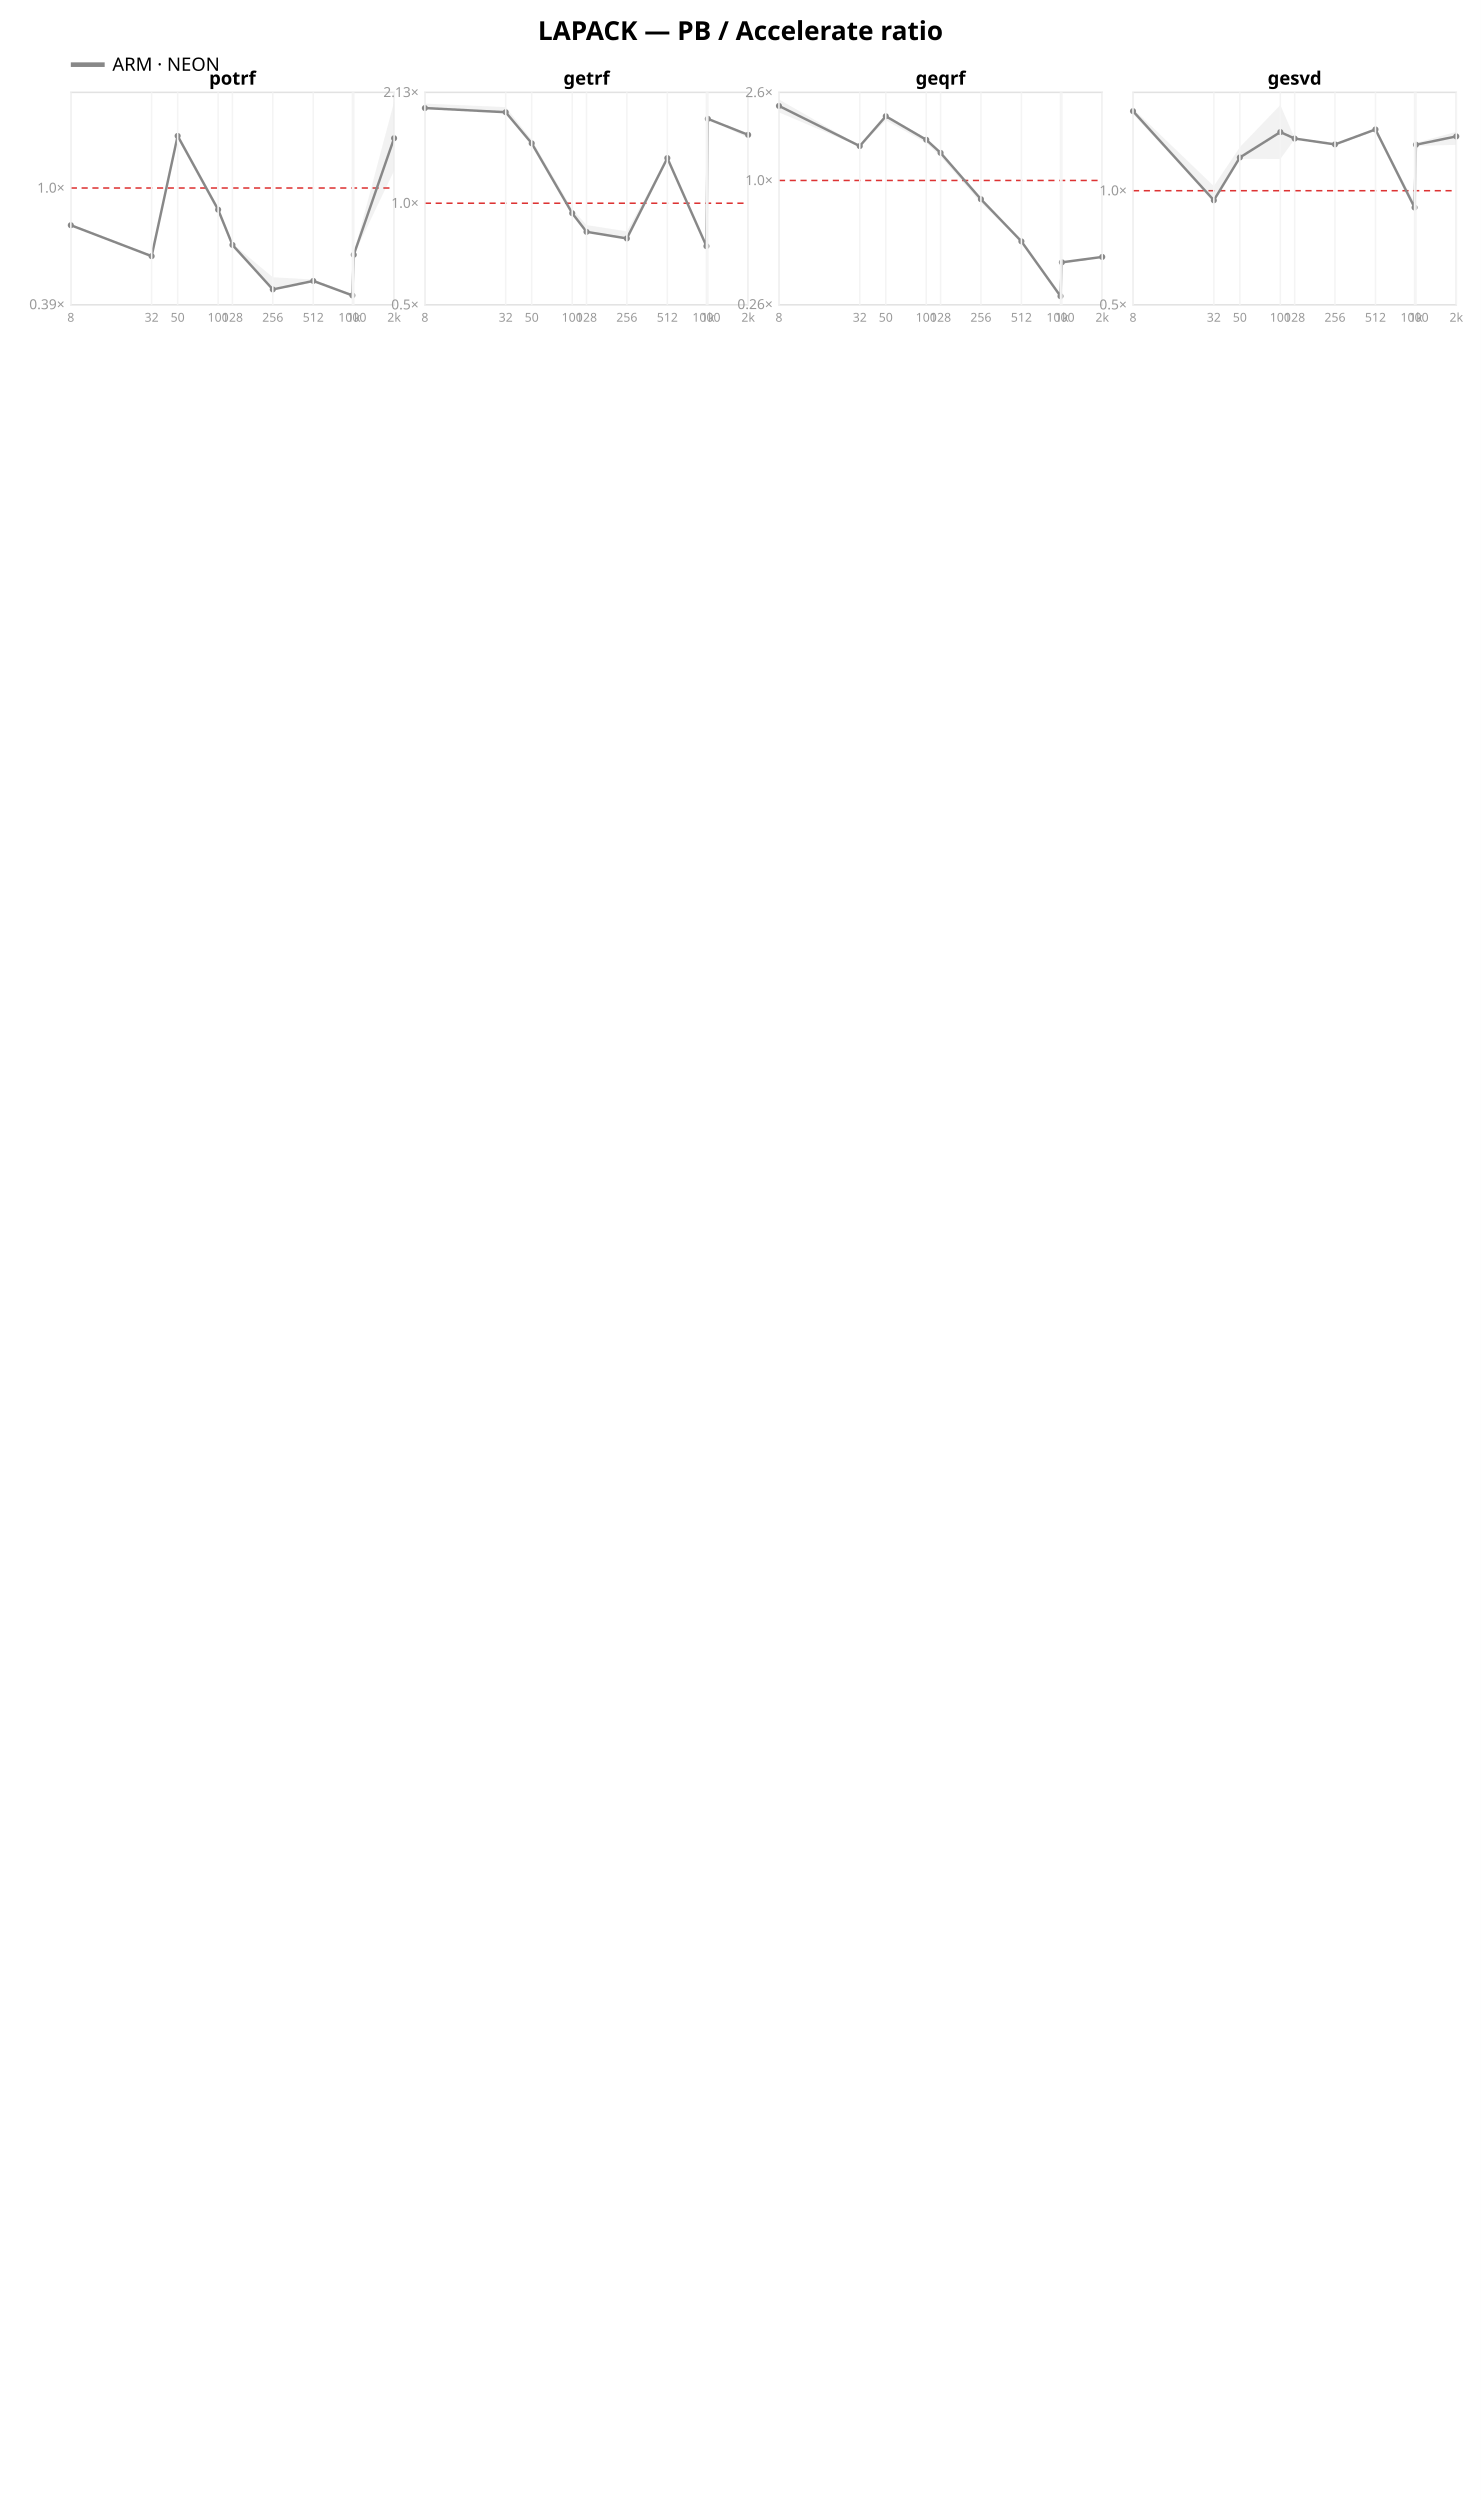
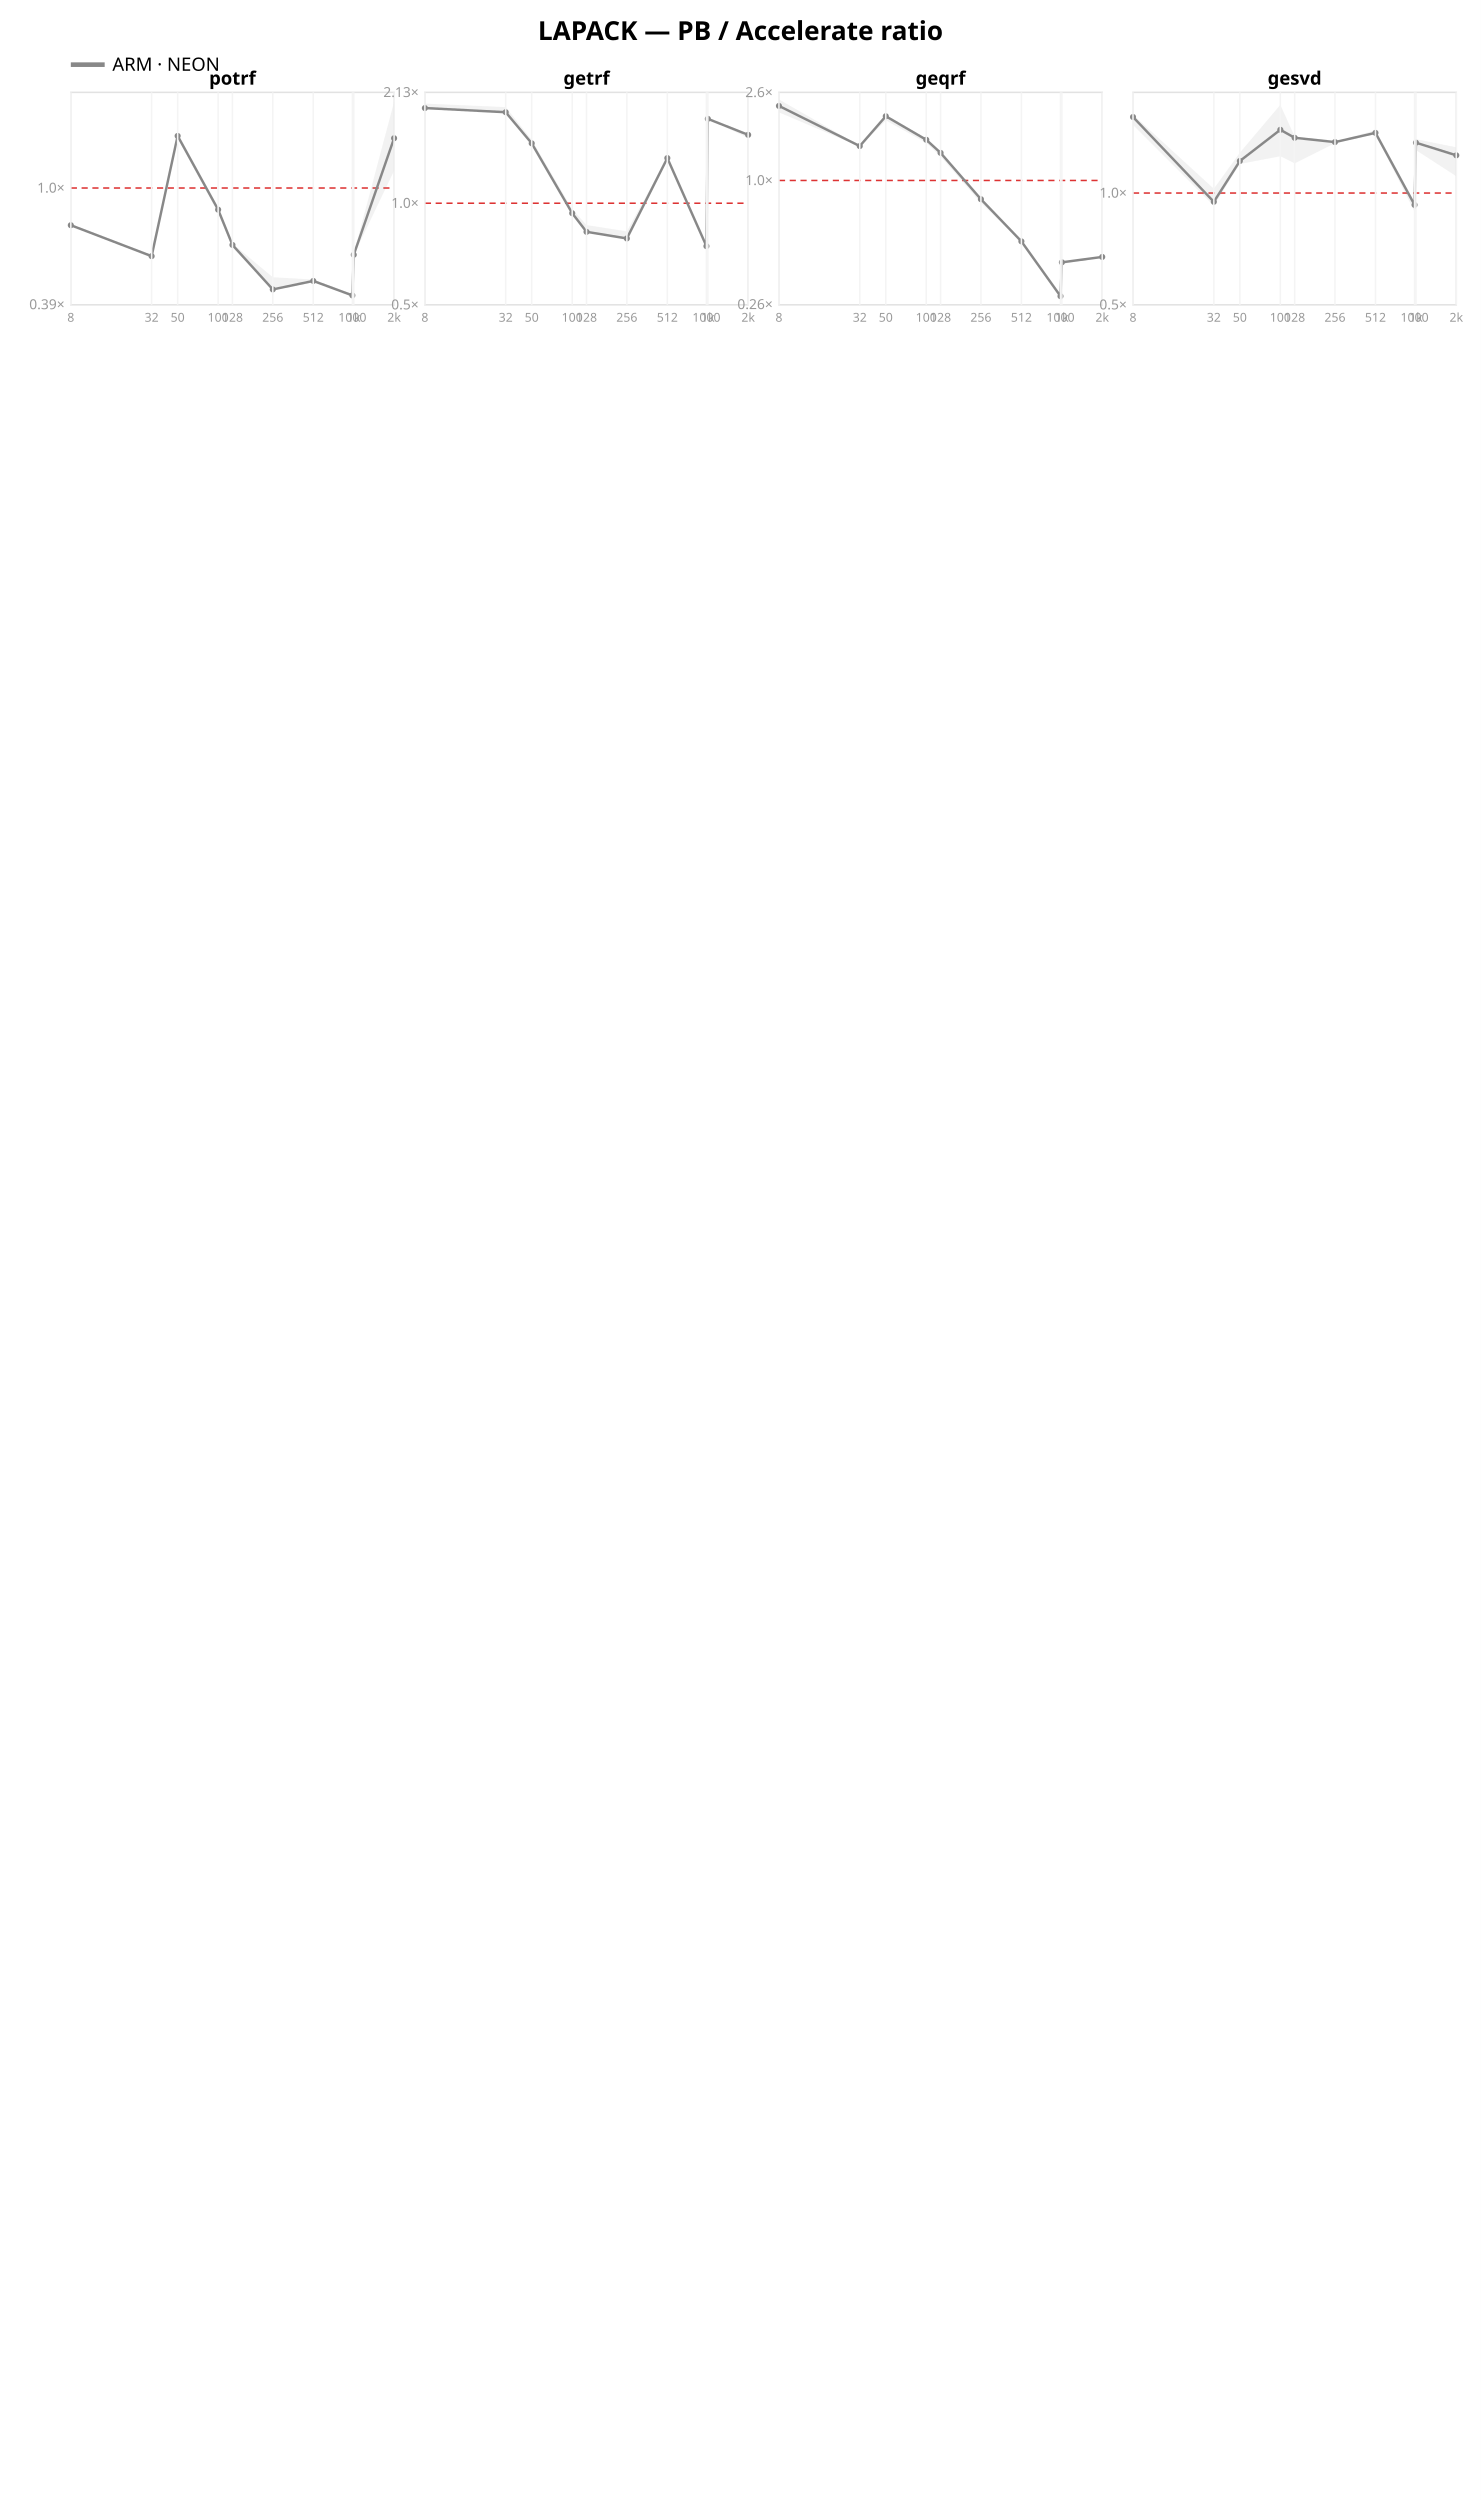
<svg xmlns="http://www.w3.org/2000/svg" width="962" height="1624" font-family="sans-serif">
  <rect width="962" height="1624" fill="white" />
  <text x="481.0" y="26" text-anchor="middle" font-size="17" font-weight="bold">LAPACK — PB / Accelerate ratio</text>
  <line x1="46" y1="42" x2="68" y2="42" stroke="#888888" stroke-width="3" />
  <text x="73" y="46" font-size="12">ARM · NEON</text>
  <rect x="46" y="60" width="210" height="138" fill="none" stroke="#e2e2e2" />
  <line x1="46" y1="122.135" x2="256" y2="122.135" stroke="#d33" stroke-dasharray="4 3" />
  <text x="42" y="200.855" text-anchor="end" font-size="9" fill="#999">0.39×</text>
  <text x="42" y="125.135" text-anchor="end" font-size="9" fill="#999">1.0×</text>
  <polygon points="46.0,145.8 98.5,166.0 115.4,86.5 141.7,134.6 151.0,158.2 177.2,180.1 203.5,181.6 228.9,190.9 229.8,164.8 256.0,66.2 256.0,110.9 229.8,165.7 228.9,192.2 203.5,183.2 177.2,188.4 151.0,160.7 141.7,138.2 115.4,89.9 98.5,167.5 46.0,146.8" fill="#888888" opacity="0.11" />
  <polyline points="46.0,146.3 98.5,166.4 115.4,88.3 141.7,136.2 151.0,159.1 177.2,188.0 203.5,182.5 228.9,191.9 229.8,165.5 256.0,89.8" fill="none" stroke="#888888" stroke-width="1.6" />
  <circle cx="46.0" cy="146.3" r="2" fill="#888888" />
  <circle cx="98.5" cy="166.4" r="2" fill="#888888" />
  <circle cx="115.4" cy="88.3" r="2" fill="#888888" />
  <circle cx="141.7" cy="136.2" r="2" fill="#888888" />
  <circle cx="151.0" cy="159.1" r="2" fill="#888888" />
  <circle cx="177.2" cy="188.0" r="2" fill="#888888" />
  <circle cx="203.5" cy="182.5" r="2" fill="#888888" />
  <circle cx="228.9" cy="191.9" r="2" fill="#888888" />
  <circle cx="229.8" cy="165.5" r="2" fill="#888888" />
  <circle cx="256.0" cy="89.8" r="2" fill="#888888" />
  <text x="151.0" y="55" text-anchor="middle" font-size="12" font-weight="bold">potrf</text>
  <line x1="46.0" y1="60" x2="46.0" y2="198" stroke="#f4f4f4" />
  <text x="46.0" y="209" text-anchor="middle" font-size="8" fill="#999">8</text>
  <line x1="98.5" y1="60" x2="98.5" y2="198" stroke="#f4f4f4" />
  <text x="98.5" y="209" text-anchor="middle" font-size="8" fill="#999">32</text>
  <line x1="115.4" y1="60" x2="115.4" y2="198" stroke="#f4f4f4" />
  <text x="115.4" y="209" text-anchor="middle" font-size="8" fill="#999">50</text>
  <line x1="141.7" y1="60" x2="141.7" y2="198" stroke="#f4f4f4" />
  <text x="141.7" y="209" text-anchor="middle" font-size="8" fill="#999">100</text>
  <line x1="151.0" y1="60" x2="151.0" y2="198" stroke="#f4f4f4" />
  <text x="151.0" y="209" text-anchor="middle" font-size="8" fill="#999">128</text>
  <line x1="177.2" y1="60" x2="177.2" y2="198" stroke="#f4f4f4" />
  <text x="177.2" y="209" text-anchor="middle" font-size="8" fill="#999">256</text>
  <line x1="203.5" y1="60" x2="203.5" y2="198" stroke="#f4f4f4" />
  <text x="203.5" y="209" text-anchor="middle" font-size="8" fill="#999">512</text>
  <line x1="228.9" y1="60" x2="228.9" y2="198" stroke="#f4f4f4" />
  <text x="228.9" y="209" text-anchor="middle" font-size="8" fill="#999">1000</text>
  <line x1="229.8" y1="60" x2="229.8" y2="198" stroke="#f4f4f4" />
  <text x="229.8" y="209" text-anchor="middle" font-size="8" fill="#999">1k</text>
  <line x1="256.0" y1="60" x2="256.0" y2="198" stroke="#f4f4f4" />
  <text x="256.0" y="209" text-anchor="middle" font-size="8" fill="#999">2k</text>
  <rect x="276" y="60" width="210" height="138" fill="none" stroke="#e2e2e2" />
  <line x1="276" y1="132.014" x2="486" y2="132.014" stroke="#d33" stroke-dasharray="4 3" />
  <text x="272" y="201.0" text-anchor="end" font-size="9" fill="#999">0.5×</text>
  <text x="272" y="135.014" text-anchor="end" font-size="9" fill="#999">1.0×</text>
  <text x="272" y="63.032" text-anchor="end" font-size="9" fill="#999">2.13×</text>
  <polygon points="276.0,67.3 328.5,69.6 345.4,90.8 371.7,135.9 381.0,146.2 407.2,150.3 433.5,102.2 458.9,159.0 459.8,77.0 486.0,86.9 486.0,89.6 459.8,77.3 458.9,160.8 433.5,103.4 407.2,155.2 381.0,150.8 371.7,138.7 345.4,93.8 328.5,73.2 276.0,70.6" fill="#888888" opacity="0.11" />
  <polyline points="276.0,70.2 328.5,72.9 345.4,93.1 371.7,138.5 381.0,150.6 407.2,154.9 433.5,102.7 458.9,159.9 459.8,77.2 486.0,87.6" fill="none" stroke="#888888" stroke-width="1.6" />
  <circle cx="276.0" cy="70.2" r="2" fill="#888888" />
  <circle cx="328.5" cy="72.9" r="2" fill="#888888" />
  <circle cx="345.4" cy="93.1" r="2" fill="#888888" />
  <circle cx="371.7" cy="138.5" r="2" fill="#888888" />
  <circle cx="381.0" cy="150.6" r="2" fill="#888888" />
  <circle cx="407.2" cy="154.9" r="2" fill="#888888" />
  <circle cx="433.5" cy="102.7" r="2" fill="#888888" />
  <circle cx="458.9" cy="159.9" r="2" fill="#888888" />
  <circle cx="459.8" cy="77.2" r="2" fill="#888888" />
  <circle cx="486.0" cy="87.6" r="2" fill="#888888" />
  <text x="381.0" y="55" text-anchor="middle" font-size="12" font-weight="bold">getrf</text>
  <line x1="276.0" y1="60" x2="276.0" y2="198" stroke="#f4f4f4" />
  <text x="276.0" y="209" text-anchor="middle" font-size="8" fill="#999">8</text>
  <line x1="328.5" y1="60" x2="328.5" y2="198" stroke="#f4f4f4" />
  <text x="328.5" y="209" text-anchor="middle" font-size="8" fill="#999">32</text>
  <line x1="345.4" y1="60" x2="345.4" y2="198" stroke="#f4f4f4" />
  <text x="345.4" y="209" text-anchor="middle" font-size="8" fill="#999">50</text>
  <line x1="371.7" y1="60" x2="371.7" y2="198" stroke="#f4f4f4" />
  <text x="371.7" y="209" text-anchor="middle" font-size="8" fill="#999">100</text>
  <line x1="381.0" y1="60" x2="381.0" y2="198" stroke="#f4f4f4" />
  <text x="381.0" y="209" text-anchor="middle" font-size="8" fill="#999">128</text>
  <line x1="407.2" y1="60" x2="407.2" y2="198" stroke="#f4f4f4" />
  <text x="407.2" y="209" text-anchor="middle" font-size="8" fill="#999">256</text>
  <line x1="433.5" y1="60" x2="433.5" y2="198" stroke="#f4f4f4" />
  <text x="433.5" y="209" text-anchor="middle" font-size="8" fill="#999">512</text>
  <line x1="458.9" y1="60" x2="458.9" y2="198" stroke="#f4f4f4" />
  <text x="458.9" y="209" text-anchor="middle" font-size="8" fill="#999">1000</text>
  <line x1="459.8" y1="60" x2="459.8" y2="198" stroke="#f4f4f4" />
  <text x="459.8" y="209" text-anchor="middle" font-size="8" fill="#999">1k</text>
  <line x1="486.0" y1="60" x2="486.0" y2="198" stroke="#f4f4f4" />
  <text x="486.0" y="209" text-anchor="middle" font-size="8" fill="#999">2k</text>
  <rect x="506" y="60" width="210" height="138" fill="none" stroke="#e2e2e2" />
  <line x1="506" y1="117.228" x2="716" y2="117.228" stroke="#d33" stroke-dasharray="4 3" />
  <text x="502" y="200.786" text-anchor="end" font-size="9" fill="#999">0.26×</text>
  <text x="502" y="120.228" text-anchor="end" font-size="9" fill="#999">1.0×</text>
  <text x="502" y="63.086" text-anchor="end" font-size="9" fill="#999">2.6×</text>
  <polygon points="506.0,64.6 558.5,94.7 575.4,74.7 601.7,90.4 611.0,98.4 637.2,129.1 663.5,156.6 688.9,192.3 689.8,170.0 716.0,166.6 716.0,167.1 689.8,171.5 688.9,193.7 663.5,156.9 637.2,131.8 611.0,101.6 601.7,92.8 575.4,78.2 558.5,95.3 506.0,73.0" fill="#888888" opacity="0.11" />
  <polyline points="506.0,68.8 558.5,94.9 575.4,75.5 601.7,90.8 611.0,99.3 637.2,129.4 663.5,156.8 688.9,192.4 689.8,170.4 716.0,166.9" fill="none" stroke="#888888" stroke-width="1.6" />
  <circle cx="506.0" cy="68.8" r="2" fill="#888888" />
  <circle cx="558.5" cy="94.9" r="2" fill="#888888" />
  <circle cx="575.4" cy="75.5" r="2" fill="#888888" />
  <circle cx="601.7" cy="90.8" r="2" fill="#888888" />
  <circle cx="611.0" cy="99.3" r="2" fill="#888888" />
  <circle cx="637.2" cy="129.4" r="2" fill="#888888" />
  <circle cx="663.5" cy="156.8" r="2" fill="#888888" />
  <circle cx="688.9" cy="192.4" r="2" fill="#888888" />
  <circle cx="689.8" cy="170.4" r="2" fill="#888888" />
  <circle cx="716.0" cy="166.9" r="2" fill="#888888" />
  <text x="611.0" y="55" text-anchor="middle" font-size="12" font-weight="bold">geqrf</text>
  <line x1="506.0" y1="60" x2="506.0" y2="198" stroke="#f4f4f4" />
  <text x="506.0" y="209" text-anchor="middle" font-size="8" fill="#999">8</text>
  <line x1="558.5" y1="60" x2="558.5" y2="198" stroke="#f4f4f4" />
  <text x="558.5" y="209" text-anchor="middle" font-size="8" fill="#999">32</text>
  <line x1="575.4" y1="60" x2="575.4" y2="198" stroke="#f4f4f4" />
  <text x="575.4" y="209" text-anchor="middle" font-size="8" fill="#999">50</text>
  <line x1="601.7" y1="60" x2="601.7" y2="198" stroke="#f4f4f4" />
  <text x="601.7" y="209" text-anchor="middle" font-size="8" fill="#999">100</text>
  <line x1="611.0" y1="60" x2="611.0" y2="198" stroke="#f4f4f4" />
  <text x="611.0" y="209" text-anchor="middle" font-size="8" fill="#999">128</text>
  <line x1="637.2" y1="60" x2="637.2" y2="198" stroke="#f4f4f4" />
  <text x="637.2" y="209" text-anchor="middle" font-size="8" fill="#999">256</text>
  <line x1="663.5" y1="60" x2="663.5" y2="198" stroke="#f4f4f4" />
  <text x="663.5" y="209" text-anchor="middle" font-size="8" fill="#999">512</text>
  <line x1="688.9" y1="60" x2="688.9" y2="198" stroke="#f4f4f4" />
  <text x="688.9" y="209" text-anchor="middle" font-size="8" fill="#999">1000</text>
  <line x1="689.8" y1="60" x2="689.8" y2="198" stroke="#f4f4f4" />
  <text x="689.8" y="209" text-anchor="middle" font-size="8" fill="#999">1k</text>
  <line x1="716.0" y1="60" x2="716.0" y2="198" stroke="#f4f4f4" />
  <text x="716.0" y="209" text-anchor="middle" font-size="8" fill="#999">2k</text>
  <rect x="736" y="60" width="210" height="138" fill="none" stroke="#e2e2e2" />
-   <line x1="736" y1="123.885" x2="946" y2="123.885" stroke="#d33" stroke-dasharray="4 3" />
+   <line x1="736" y1="125.397" x2="946" y2="125.397" stroke="#d33" stroke-dasharray="4 3" />
  <text x="732" y="201.0" text-anchor="end" font-size="9" fill="#999">0.5×</text>
-   <text x="732" y="126.885" text-anchor="end" font-size="9" fill="#999">1.0×</text>
-   <polygon points="736.0,70.5 788.5,120.9 805.4,95.6 831.7,68.2 841.0,89.7 867.2,93.5 893.5,83.2 918.9,131.8 919.8,92.8 946.0,85.6 946.0,94.1 919.8,94.8 918.9,135.6 893.5,85.0 867.2,94.4 841.0,90.5 831.7,103.3 805.4,103.2 788.5,130.5 736.0,74.2" fill="#888888" opacity="0.11" />
-   <polyline points="736.0,72.2 788.5,130.1 805.4,102.3 831.7,85.8 841.0,90.0 867.2,93.8 893.5,84.1 918.9,134.8 919.8,94.0 946.0,88.6" fill="none" stroke="#888888" stroke-width="1.6" />
-   <circle cx="736.0" cy="72.2" r="2" fill="#888888" />
-   <circle cx="788.5" cy="130.1" r="2" fill="#888888" />
-   <circle cx="805.4" cy="102.3" r="2" fill="#888888" />
-   <circle cx="831.7" cy="85.8" r="2" fill="#888888" />
-   <circle cx="841.0" cy="90.0" r="2" fill="#888888" />
-   <circle cx="867.2" cy="93.8" r="2" fill="#888888" />
-   <circle cx="893.5" cy="84.1" r="2" fill="#888888" />
-   <circle cx="918.9" cy="134.8" r="2" fill="#888888" />
-   <circle cx="919.8" cy="94.0" r="2" fill="#888888" />
-   <circle cx="946.0" cy="88.6" r="2" fill="#888888" />
+   <text x="732" y="128.397" text-anchor="end" font-size="9" fill="#999">1.0×</text>
+   <polygon points="736.0,74.5 788.5,122.6 805.4,99.2 831.7,68.1 841.0,88.7 867.2,92.0 893.5,84.6 918.9,131.3 919.8,90.4 946.0,95.7 946.0,114.5 919.8,97.5 918.9,137.5 893.5,87.2 867.2,93.0 841.0,106.1 831.7,101.5 805.4,106.5 788.5,133.7 736.0,81.2" fill="#888888" opacity="0.11" />
+   <polyline points="736.0,76.0 788.5,131.1 805.4,104.6 831.7,84.3 841.0,89.5 867.2,92.3 893.5,86.3 918.9,133.1 919.8,92.7 946.0,100.9" fill="none" stroke="#888888" stroke-width="1.6" />
+   <circle cx="736.0" cy="76.0" r="2" fill="#888888" />
+   <circle cx="788.5" cy="131.1" r="2" fill="#888888" />
+   <circle cx="805.4" cy="104.6" r="2" fill="#888888" />
+   <circle cx="831.7" cy="84.3" r="2" fill="#888888" />
+   <circle cx="841.0" cy="89.5" r="2" fill="#888888" />
+   <circle cx="867.2" cy="92.3" r="2" fill="#888888" />
+   <circle cx="893.5" cy="86.3" r="2" fill="#888888" />
+   <circle cx="918.9" cy="133.1" r="2" fill="#888888" />
+   <circle cx="919.8" cy="92.7" r="2" fill="#888888" />
+   <circle cx="946.0" cy="100.9" r="2" fill="#888888" />
  <text x="841.0" y="55" text-anchor="middle" font-size="12" font-weight="bold">gesvd</text>
  <line x1="736.0" y1="60" x2="736.0" y2="198" stroke="#f4f4f4" />
  <text x="736.0" y="209" text-anchor="middle" font-size="8" fill="#999">8</text>
  <line x1="788.5" y1="60" x2="788.5" y2="198" stroke="#f4f4f4" />
  <text x="788.5" y="209" text-anchor="middle" font-size="8" fill="#999">32</text>
  <line x1="805.4" y1="60" x2="805.4" y2="198" stroke="#f4f4f4" />
  <text x="805.4" y="209" text-anchor="middle" font-size="8" fill="#999">50</text>
  <line x1="831.7" y1="60" x2="831.7" y2="198" stroke="#f4f4f4" />
  <text x="831.7" y="209" text-anchor="middle" font-size="8" fill="#999">100</text>
  <line x1="841.0" y1="60" x2="841.0" y2="198" stroke="#f4f4f4" />
  <text x="841.0" y="209" text-anchor="middle" font-size="8" fill="#999">128</text>
  <line x1="867.2" y1="60" x2="867.2" y2="198" stroke="#f4f4f4" />
  <text x="867.2" y="209" text-anchor="middle" font-size="8" fill="#999">256</text>
  <line x1="893.5" y1="60" x2="893.5" y2="198" stroke="#f4f4f4" />
  <text x="893.5" y="209" text-anchor="middle" font-size="8" fill="#999">512</text>
  <line x1="918.9" y1="60" x2="918.9" y2="198" stroke="#f4f4f4" />
  <text x="918.9" y="209" text-anchor="middle" font-size="8" fill="#999">1000</text>
  <line x1="919.8" y1="60" x2="919.8" y2="198" stroke="#f4f4f4" />
  <text x="919.8" y="209" text-anchor="middle" font-size="8" fill="#999">1k</text>
  <line x1="946.0" y1="60" x2="946.0" y2="198" stroke="#f4f4f4" />
  <text x="946.0" y="209" text-anchor="middle" font-size="8" fill="#999">2k</text>
</svg>
